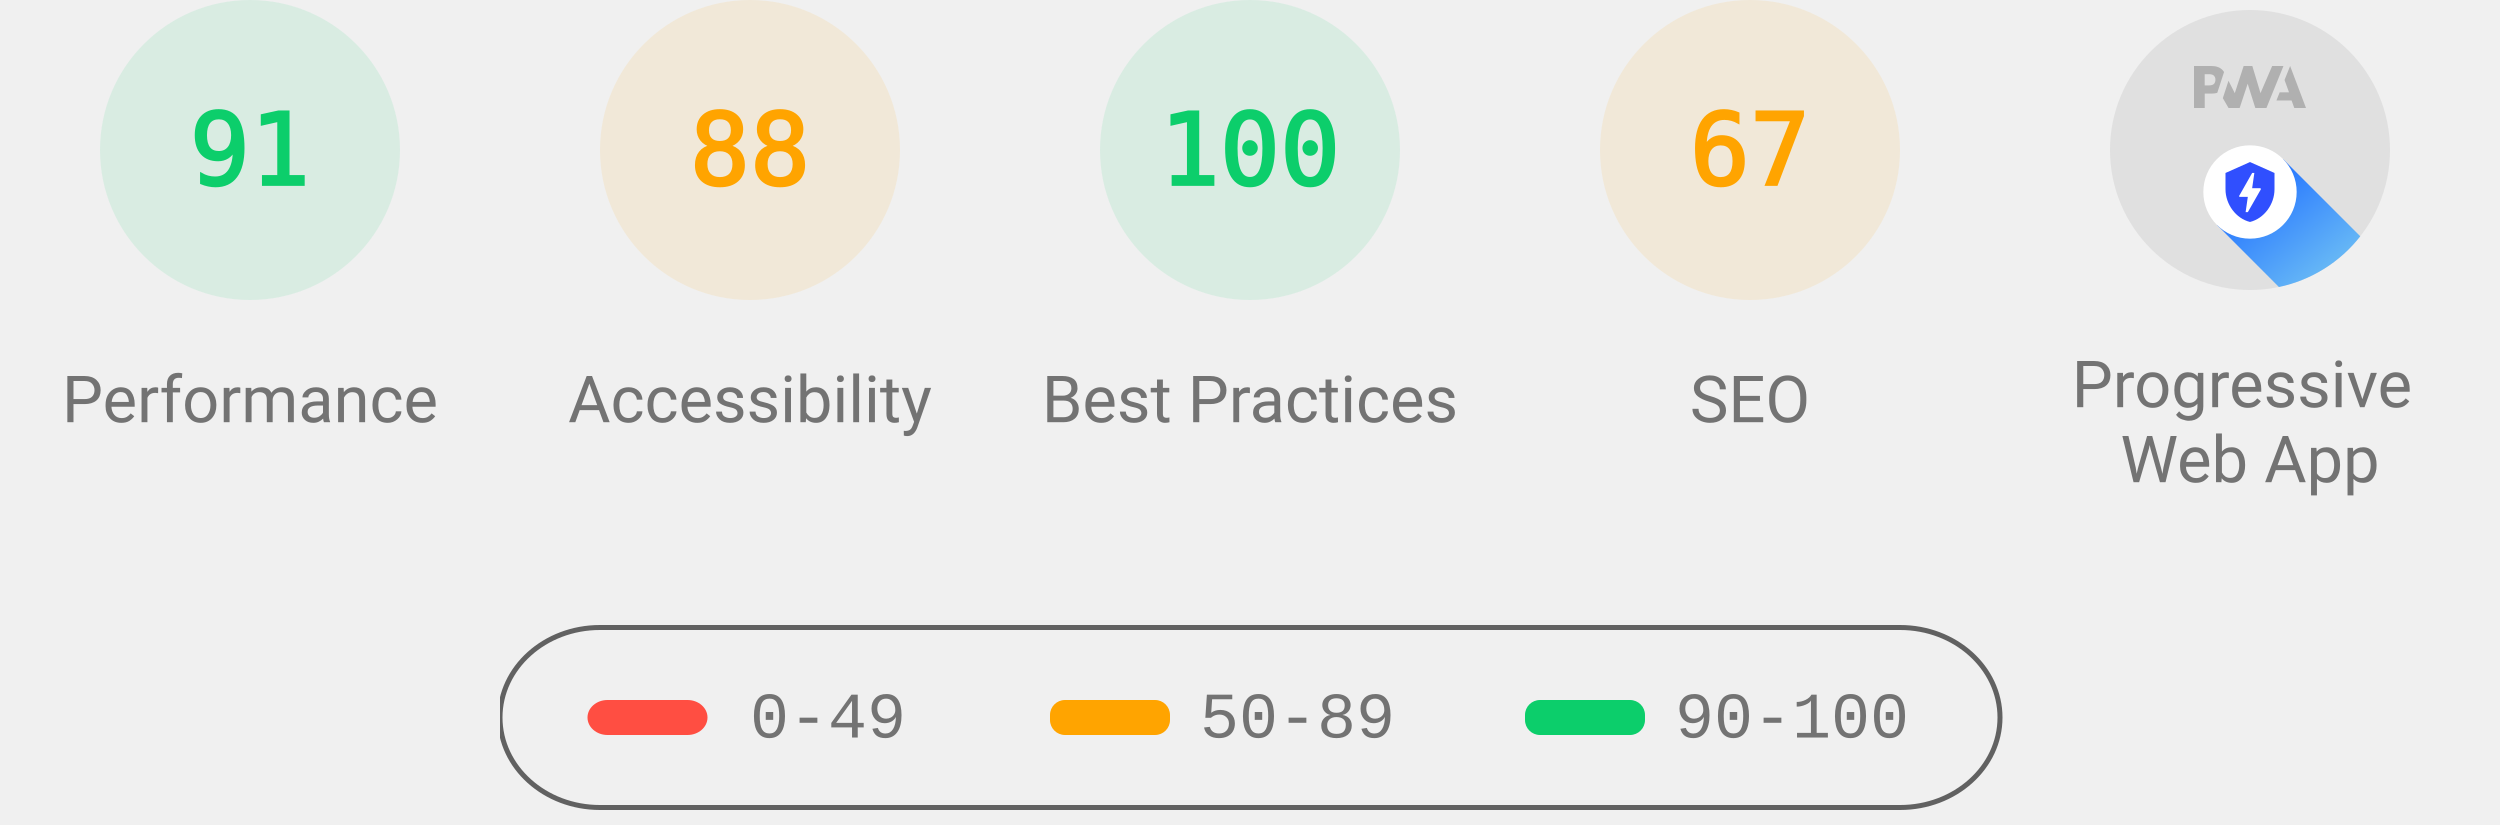
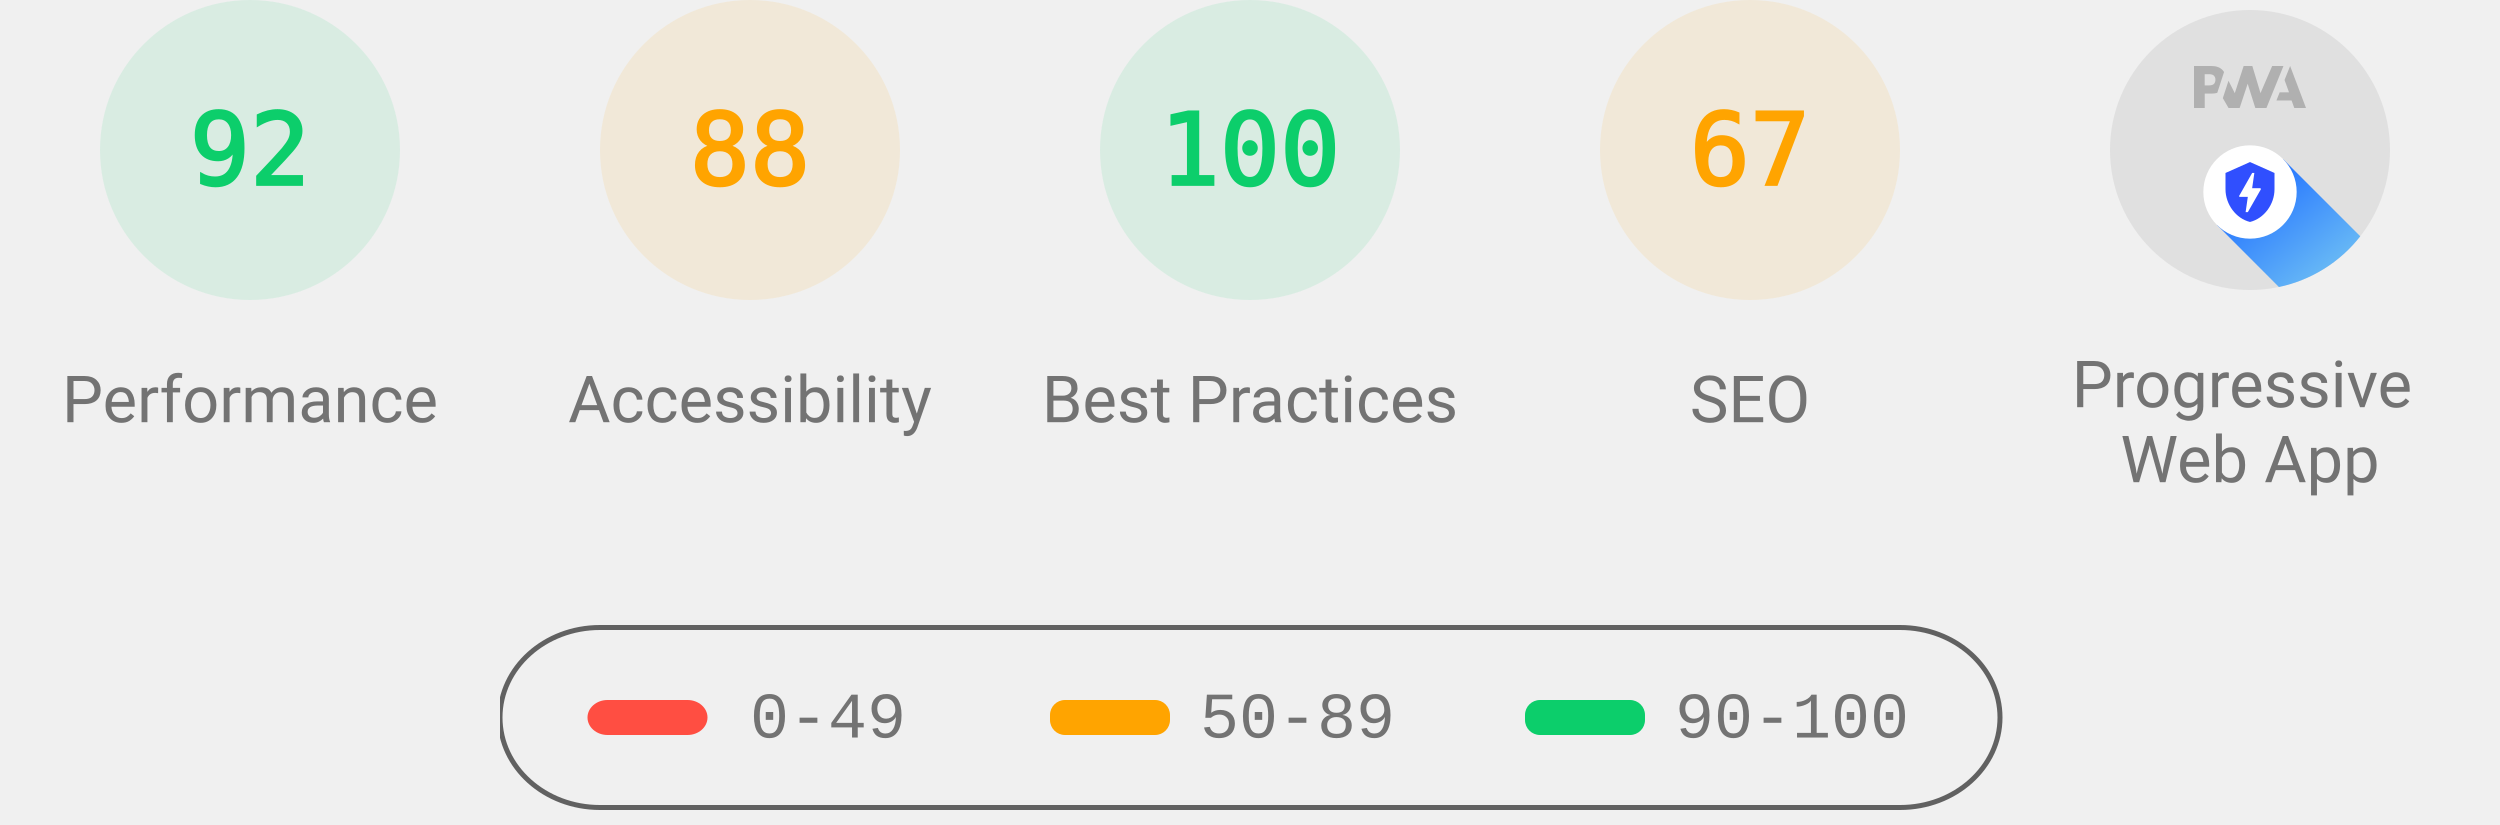
<svg xmlns="http://www.w3.org/2000/svg" class="theme--agnostic" fill="none" width="1000" height="330">
  <style>
			.gauge-base {
				opacity: 0.1
			}

			.gauge-arc {
				fill: none;
				animation-delay: 250ms;
				stroke-linecap: round;
				transform: rotate(-90deg);
				transform-origin: 100px 60px;
				animation: load-gauge 1s ease forwards
			}

			.guage-text {
				font-size: 40px;
				font-family: monospace;
				text-align: center
			}

			.guage-red {
				color: #ff4e42;
				fill: #ff4e42;
				stroke: #ff4e42
			}
			.guage-orange {
				color: #ffa400;
				fill: #ffa400;
				stroke: #ffa400
			}
			.guage-green {
				color: #0cce6b;
				fill: #0cce6b;
				stroke: #0cce6b
			}
			.theme--agnostic .guage-undefined {
				color: #5c5c5c;
				fill: #5c5c5c;
				stroke: #5c5c5c
			}
			.theme--light .guage-undefined {
				color: #1e1e1e;
				fill: #1e1e1e;
				stroke: #1e1e1e
			}
			.theme--dark .guage-undefined {
				color: #f5f5f5;
				fill: #f5f5f5;
				stroke: #f5f5f5
			}

			.guage-title {
				stroke: none;
				font-size: 26px;
				line-height: 26px;
				font-family: Roboto, Halvetica, Arial, sans-serif
			}
			.metric.guage-title {
				font-family: 'Courier New', Courier, monospace
			}
			.theme--agnostic .guage-title {
				color: #737373;
				fill: #737373
			}
			.theme--light .guage-title {
				color: #212121;
				fill: #212121
			}
			.theme--dark .guage-title {
				color: #f5f5f5;
				fill: #f5f5f5
			}

			@keyframes load-gauge {
				from {
					stroke-dasharray: 0 352.858
				}
			}
			.lh-gauge--pwa__disc {
				fill: #e0e0e0
			}
			.lh-gauge--pwa__logo {
				position: relative;
				fill: #b0b0b0
			}
			.lh-gauge--pwa__invisible {
				display: none
			}
			.lh-gauge--pwa__visible {
				display: inline
			}
			.guage-invisible {
				display: none
			}
			.lh-gauge--pwa__logo--primary-color {
				fill: #304ffe
			}
			.theme--agnostic .lh-gauge--pwa__logo--secondary-color {
				fill: #787878
			}
			.theme--light .lh-gauge--pwa__logo--secondary-color {
				fill: #3d3d3d
			}
			.theme--dark .lh-gauge--pwa__logo--secondary-color {
				fill: #d8b6b6
			}
			.theme--light #svg_2 {
				stroke: #00000022
			}
			.theme--agnostic #svg_2 {
				stroke: #616161
			}
			.theme--light #svg_2 {
				stroke: #00000022
			}
			.theme--dark #svg_2 {
				stroke: #f5f5f566
			}
		</style>
  <svg class="guage-div guage-perf guage-green" viewBox="0 0 200 200" width="200" height="200" x="0" y="0">
    <circle class="gauge-base" r="56" cx="100" cy="60" stroke-width="8" />
-     <circle class="gauge-arc guage-arc-1" r="56" cx="100" cy="60" stroke-width="8" style="stroke-dasharray: 320.191, 351.858;" />
-     <text class="guage-text" x="100px" y="60px" alignment-baseline="central" dominant-baseline="central" text-anchor="middle">91</text>
+     <circle class="gauge-arc guage-arc-1" r="56" cx="100" cy="60" stroke-width="8" style="stroke-dasharray: 323.709, 351.858;" />
+     <text class="guage-text" x="100px" y="60px" alignment-baseline="central" dominant-baseline="central" text-anchor="middle">92</text>
    <text class="guage-title" x="100px" y="160px" alignment-baseline="central" dominant-baseline="central" text-anchor="middle">Performance</text>
  </svg>,<svg class="guage-div guage-perf guage-orange" viewBox="0 0 200 200" width="200" height="200" x="200" y="0">
    <circle class="gauge-base" r="56" cx="100" cy="60" stroke-width="8" />
    <circle class="gauge-arc guage-arc-1" r="56" cx="100" cy="60" stroke-width="8" style="stroke-dasharray: 309.635, 351.858;" />
    <text class="guage-text" x="100px" y="60px" alignment-baseline="central" dominant-baseline="central" text-anchor="middle">88</text>
    <text class="guage-title" x="100px" y="160px" alignment-baseline="central" dominant-baseline="central" text-anchor="middle">Accessibility</text>
  </svg>,<svg class="guage-div guage-perf guage-green" viewBox="0 0 200 200" width="200" height="200" x="400" y="0">
    <circle class="gauge-base" r="56" cx="100" cy="60" stroke-width="8" />
    <circle class="gauge-arc guage-arc-1" r="56" cx="100" cy="60" stroke-width="8" style="stroke-dasharray: 351.858, 351.858;" />
    <text class="guage-text" x="100px" y="60px" alignment-baseline="central" dominant-baseline="central" text-anchor="middle">100</text>
    <text class="guage-title" x="100px" y="160px" alignment-baseline="central" dominant-baseline="central" text-anchor="middle">Best Practices</text>
  </svg>,<svg class="guage-div guage-perf guage-orange" viewBox="0 0 200 200" width="200" height="200" x="600" y="0">
    <circle class="gauge-base" r="56" cx="100" cy="60" stroke-width="8" />
    <circle class="gauge-arc guage-arc-1" r="56" cx="100" cy="60" stroke-width="8" style="stroke-dasharray: 235.745, 351.858;" />
    <text class="guage-text" x="100px" y="60px" alignment-baseline="central" dominant-baseline="central" text-anchor="middle">67</text>
    <text class="guage-title" x="100px" y="160px" alignment-baseline="central" dominant-baseline="central" text-anchor="middle">SEO</text>
  </svg>,<svg class="guage-div guage-pwa" viewBox="0 0 200 200" width="200" height="200" x="800" y="0">
    <svg viewBox="0 0 60 60" width="112" height="112" x="44" y="4">
      <defs>
        <linearGradient id="lh-gauge--pwa__check-circle__gradient-0" x1="50%" y1="0%" x2="50%" y2="100%">
          <stop stop-color="#00C852" offset="0%" />
          <stop stop-color="#009688" offset="100%" />
        </linearGradient>
        <linearGradient id="lh-gauge--pwa__installable__shadow-gradient-0" x1="76.056%" x2="24.111%" y1="82.995%" y2="24.735%">
          <stop stop-color="#A5D6A7" offset="0%" />
          <stop stop-color="#80CBC4" offset="100%" />
        </linearGradient>
        <linearGradient id="lh-gauge--pwa__fast-reliable__shadow-gradient-0" x1="76.056%" y1="82.995%" x2="25.678%" y2="26.493%">
          <stop stop-color="#64B5F6" offset="0%" />
          <stop stop-color="#2979FF" offset="100%" />
        </linearGradient>
        <g id="lh-gauge--pwa__fast-reliable-badge-0">
          <circle fill="#FFFFFF" cx="10" cy="10" r="10" />
          <path fill="#304FFE" d="M10 3.58l5.25 2.34v3.5c0 3.23-2.24 6.26-5.25 7-3.01-.74-5.25-3.77-5.25-7v-3.5L10 3.58zm-.47 10.74l2.76-4.83.03-.07c.04-.08 0-.24-.22-.24h-1.64l.47-3.26h-.47l-2.7 4.77c-.02.01.05-.1-.04.05-.09.16-.1.31.18.31h1.63l-.47 3.27h.47z" />
        </g>
        <g id="lh-gauge--pwa__installable-badge-0">
          <circle fill="#FFFFFF" cx="10" cy="10" r="10" />
          <path fill="#009688" d="M10 4.167A5.835 5.835 0 0 0 4.167 10 5.835 5.835 0 0 0 10 15.833 5.835 5.835 0 0 0 15.833 10 5.835 5.835 0 0 0 10 4.167zm2.917 6.416h-2.334v2.334H9.417v-2.334H7.083V9.417h2.334V7.083h1.166v2.334h2.334v1.166z" />
        </g>
      </defs>
      <g stroke="none" fill-rule="nonzero">
        <circle class="lh-gauge--pwa__disc" cx="30" cy="30" r="30" />
        <g class="lh-gauge--pwa__logo">
          <path d="M35.66 19.39l.7-1.75h2L37.4 15 38.6 12l3.4 9h-2.51l-.58-1.61z" />
          <path d="M33.52 21l3.65-9h-2.42l-2.5 5.82L30.5 12h-1.86l-1.9 5.82-1.35-2.65-1.21 3.72L25.4 21h2.38l1.72-5.2 1.64 5.2z" />
          <path fill-rule="nonzero" d="M20.3 17.91h1.48c.45 0 .85-.05 1.2-.15l.39-1.18 1.07-3.3a2.64 2.64 0 0 0-.28-.37c-.55-.6-1.36-.91-2.42-.91H18v9h2.3V17.9zm1.96-3.84c.22.22.33.5.33.87 0 .36-.1.65-.29.87-.2.23-.59.35-1.15.35h-.86v-2.41h.87c.52 0 .89.1 1.1.32z" />
        </g>
        <rect class="lh-gauge--pwa__component lh-gauge--pwa__na-line lh-gauge--pwa__invisible" fill="#FFFFFF" x="20" y="32" width="20" height="4" rx="2" />
        <g class="lh-gauge--pwa__component lh-gauge--pwa__fast-reliable-badge lh-gauge--pwa__visible" transform="translate(20, 29)">
          <path fill="url(#lh-gauge--pwa__fast-reliable__shadow-gradient-0)" d="M33.63 19.49A30 30 0 0 1 16.2 30.36L3 17.14 17.14 3l16.49 16.49z" />
          <use href="#lh-gauge--pwa__fast-reliable-badge-0" />
        </g>
        <g class="lh-gauge--pwa__component lh-gauge--pwa__installable-badge lh-gauge--pwa__invisible" transform="translate(20, 29)">
          <path fill="url(#lh-gauge--pwa__installable__shadow-gradient-0)" d="M33.629 19.487c-4.272 5.453-10.391 9.39-17.415 10.869L3 17.142 17.142 3 33.63 19.487z" />
          <use href="#lh-gauge--pwa__installable-badge-0" />
        </g>
        <g class="lh-gauge--pwa__component lh-gauge--pwa__fast-reliable-installable-badges lh-gauge--pwa__invisible">
          <g transform="translate(8, 29)">
            <path fill="url(#lh-gauge--pwa__fast-reliable__shadow-gradient-0)" d="M16.321 30.463L3 17.143 17.142 3l22.365 22.365A29.864 29.864 0 0 1 22 31c-1.942 0-3.84-.184-5.679-.537z" />
            <use href="#lh-gauge--pwa__fast-reliable-badge-0" />
          </g>
          <g transform="translate(32, 29)">
            <path fill="url(#lh-gauge--pwa__installable__shadow-gradient-0)" d="M25.982 11.84a30.107 30.107 0 0 1-13.08 15.203L3 17.143 17.142 3l8.84 8.84z" />
            <use href="#lh-gauge--pwa__installable-badge-0" />
          </g>
        </g>
        <g class="lh-gauge--pwa__component lh-gauge--pwa__check-circle lh-gauge--pwa__invisible" transform="translate(18, 28)">
          <circle fill="#FFFFFF" cx="12" cy="12" r="12" />
          <path fill="url(#lh-gauge--pwa__check-circle__gradient-0)" d="M12 2a10 10 0 1 0 0 20 10 10 0 0 0 0-20zm-2 15l-5-5 1.41-1.41L10 14.17l7.59-7.59L19 8l-9 9z" />
        </g>
      </g>
    </svg>
    <text class="guage-title" y="160px" alignment-baseline="central" dominant-baseline="central" text-anchor="middle">
      <tspan x="100px" dy="-6px">Progressive</tspan>
      <tspan x="100px" dy="30px">Web App</tspan>
    </text>
  </svg>
  <svg width="604" height="76" x="200" y="250">
    <g>
      <rect fill="none" id="canvas_background" height="80" width="604" y="-1" x="-1" />
      <g display="none" overflow="visible" y="0" x="0" height="100%" width="100%" id="canvasGrid">
        <rect fill="url(#gridpattern)" stroke-width="0" y="0" x="0" height="100%" width="100%" />
      </g>
    </g>
    <g>
      <rect fill-opacity="0" stroke-width="2" rx="40" id="svg_2" height="72" width="600" y="1" x="0" fill="#000000" />
      <rect stroke="#000" rx="8" id="svg_3" height="14" width="48" y="30" x="35" stroke-opacity="null" stroke-width="0" fill="#ff4e42" />
      <rect stroke="#000" rx="6" id="svg_4" height="14" width="48" y="30" x="220" stroke-opacity="null" stroke-width="0" fill="#ffa400" />
      <rect stroke="#000" rx="6" id="svg_5" height="14" width="48" y="30" x="410" stroke-opacity="null" stroke-width="0" fill="#0cce6b" />
      <text class="metric guage-title" xml:space="preserve" text-anchor="start" font-size="26" id="svg_6" y="45" x="100" stroke-opacity="null" stroke-width="0" stroke="#000">0-49</text>
      <text class="metric guage-title" xml:space="preserve" text-anchor="start" font-size="26" id="svg_7" y="45" x="280" stroke-opacity="null" stroke-width="0" stroke="#000">50-89</text>
      <text class="metric guage-title" xml:space="preserve" text-anchor="start" font-size="26" id="svg_8" y="45" x="470" stroke-opacity="null" stroke-width="0" stroke="#000">90-100</text>
    </g>
  </svg>
</svg>
